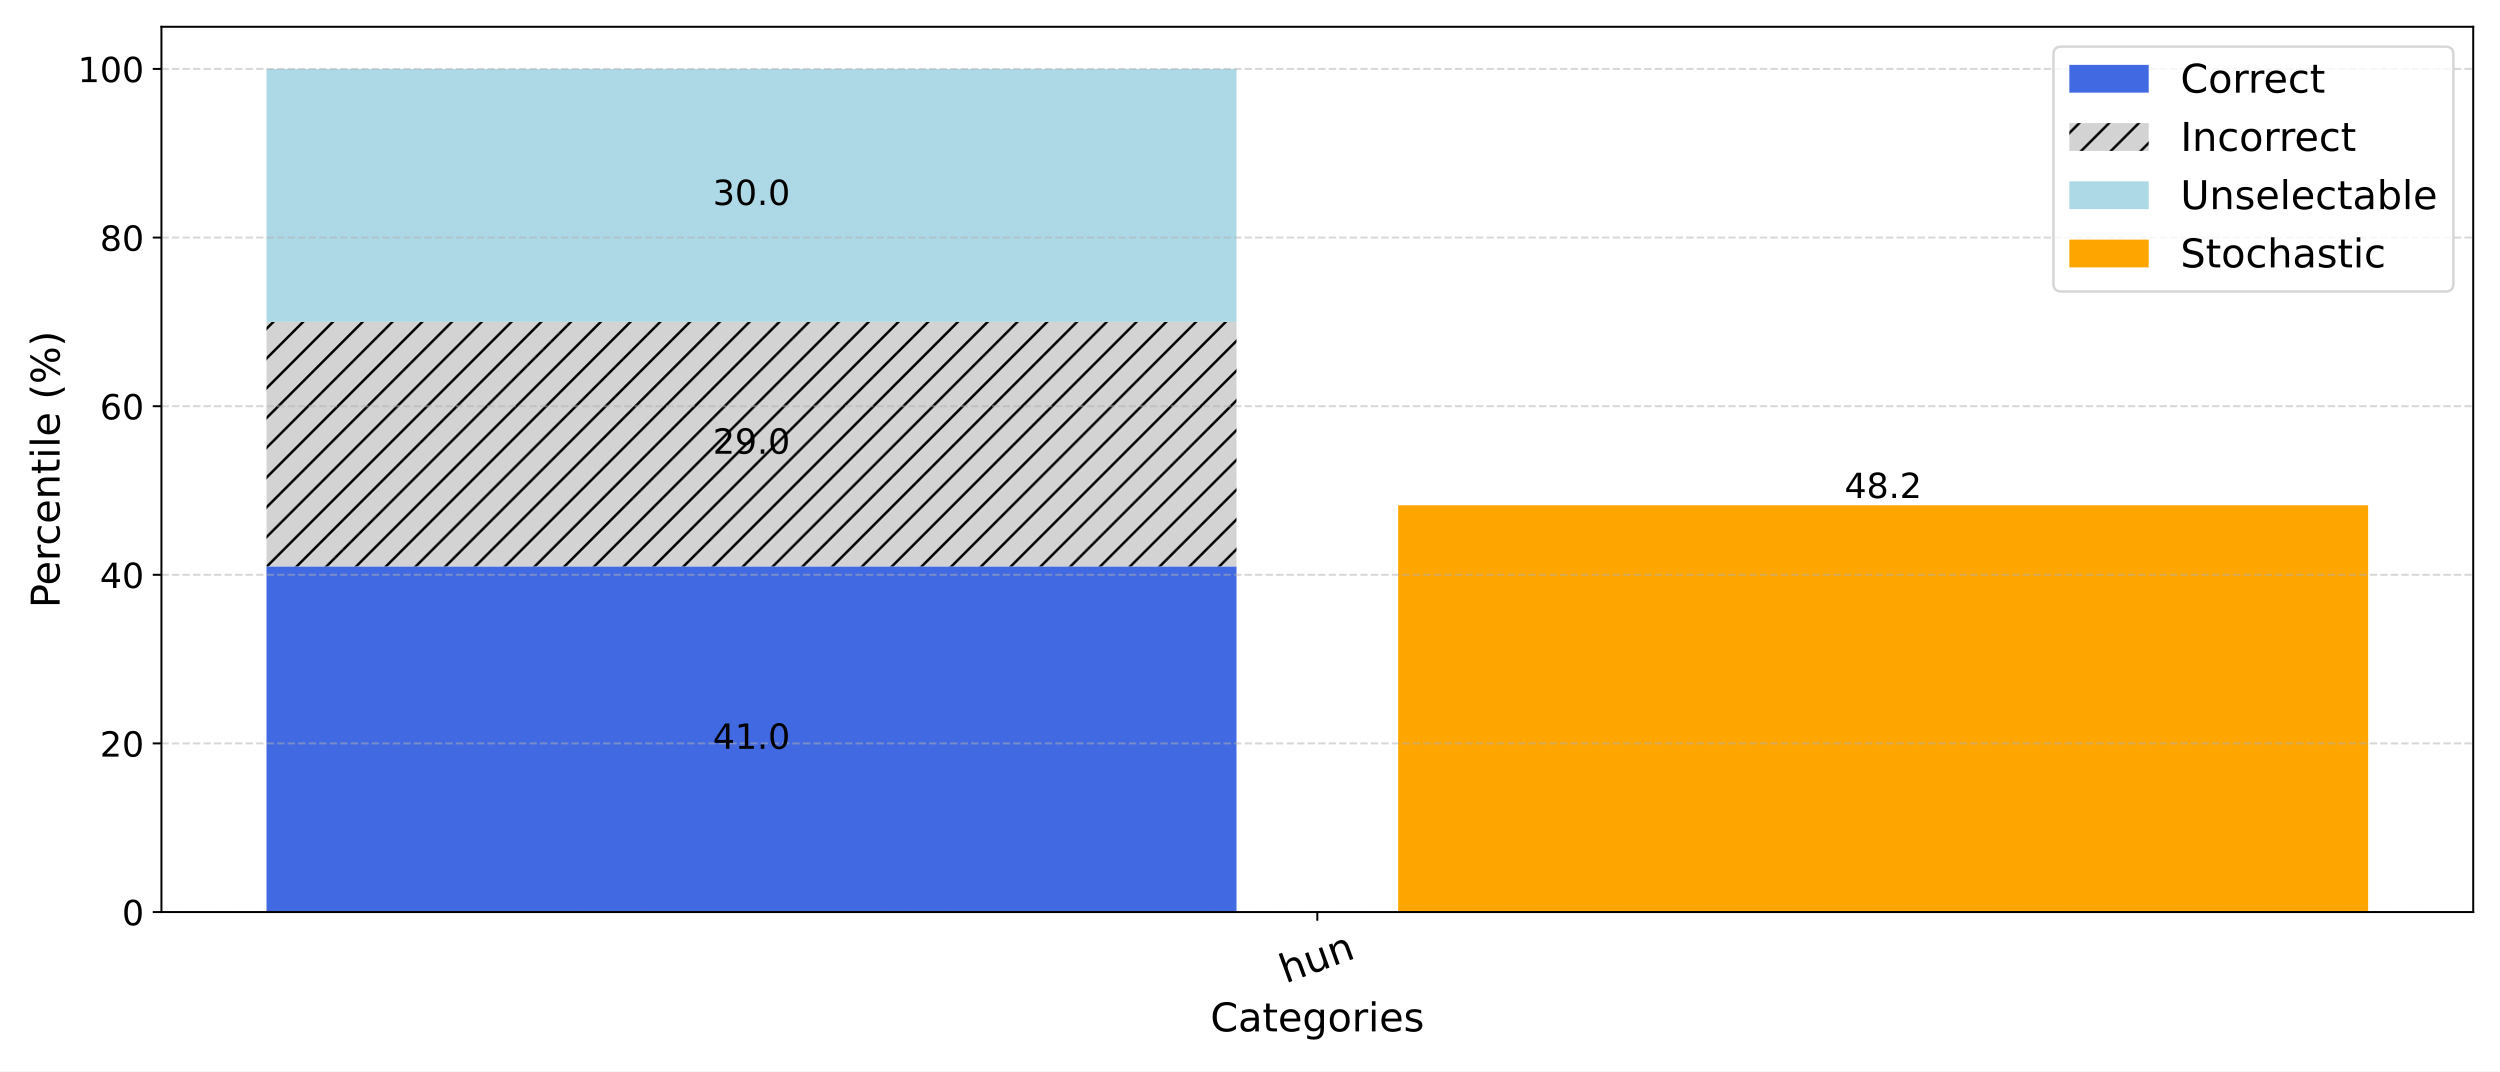
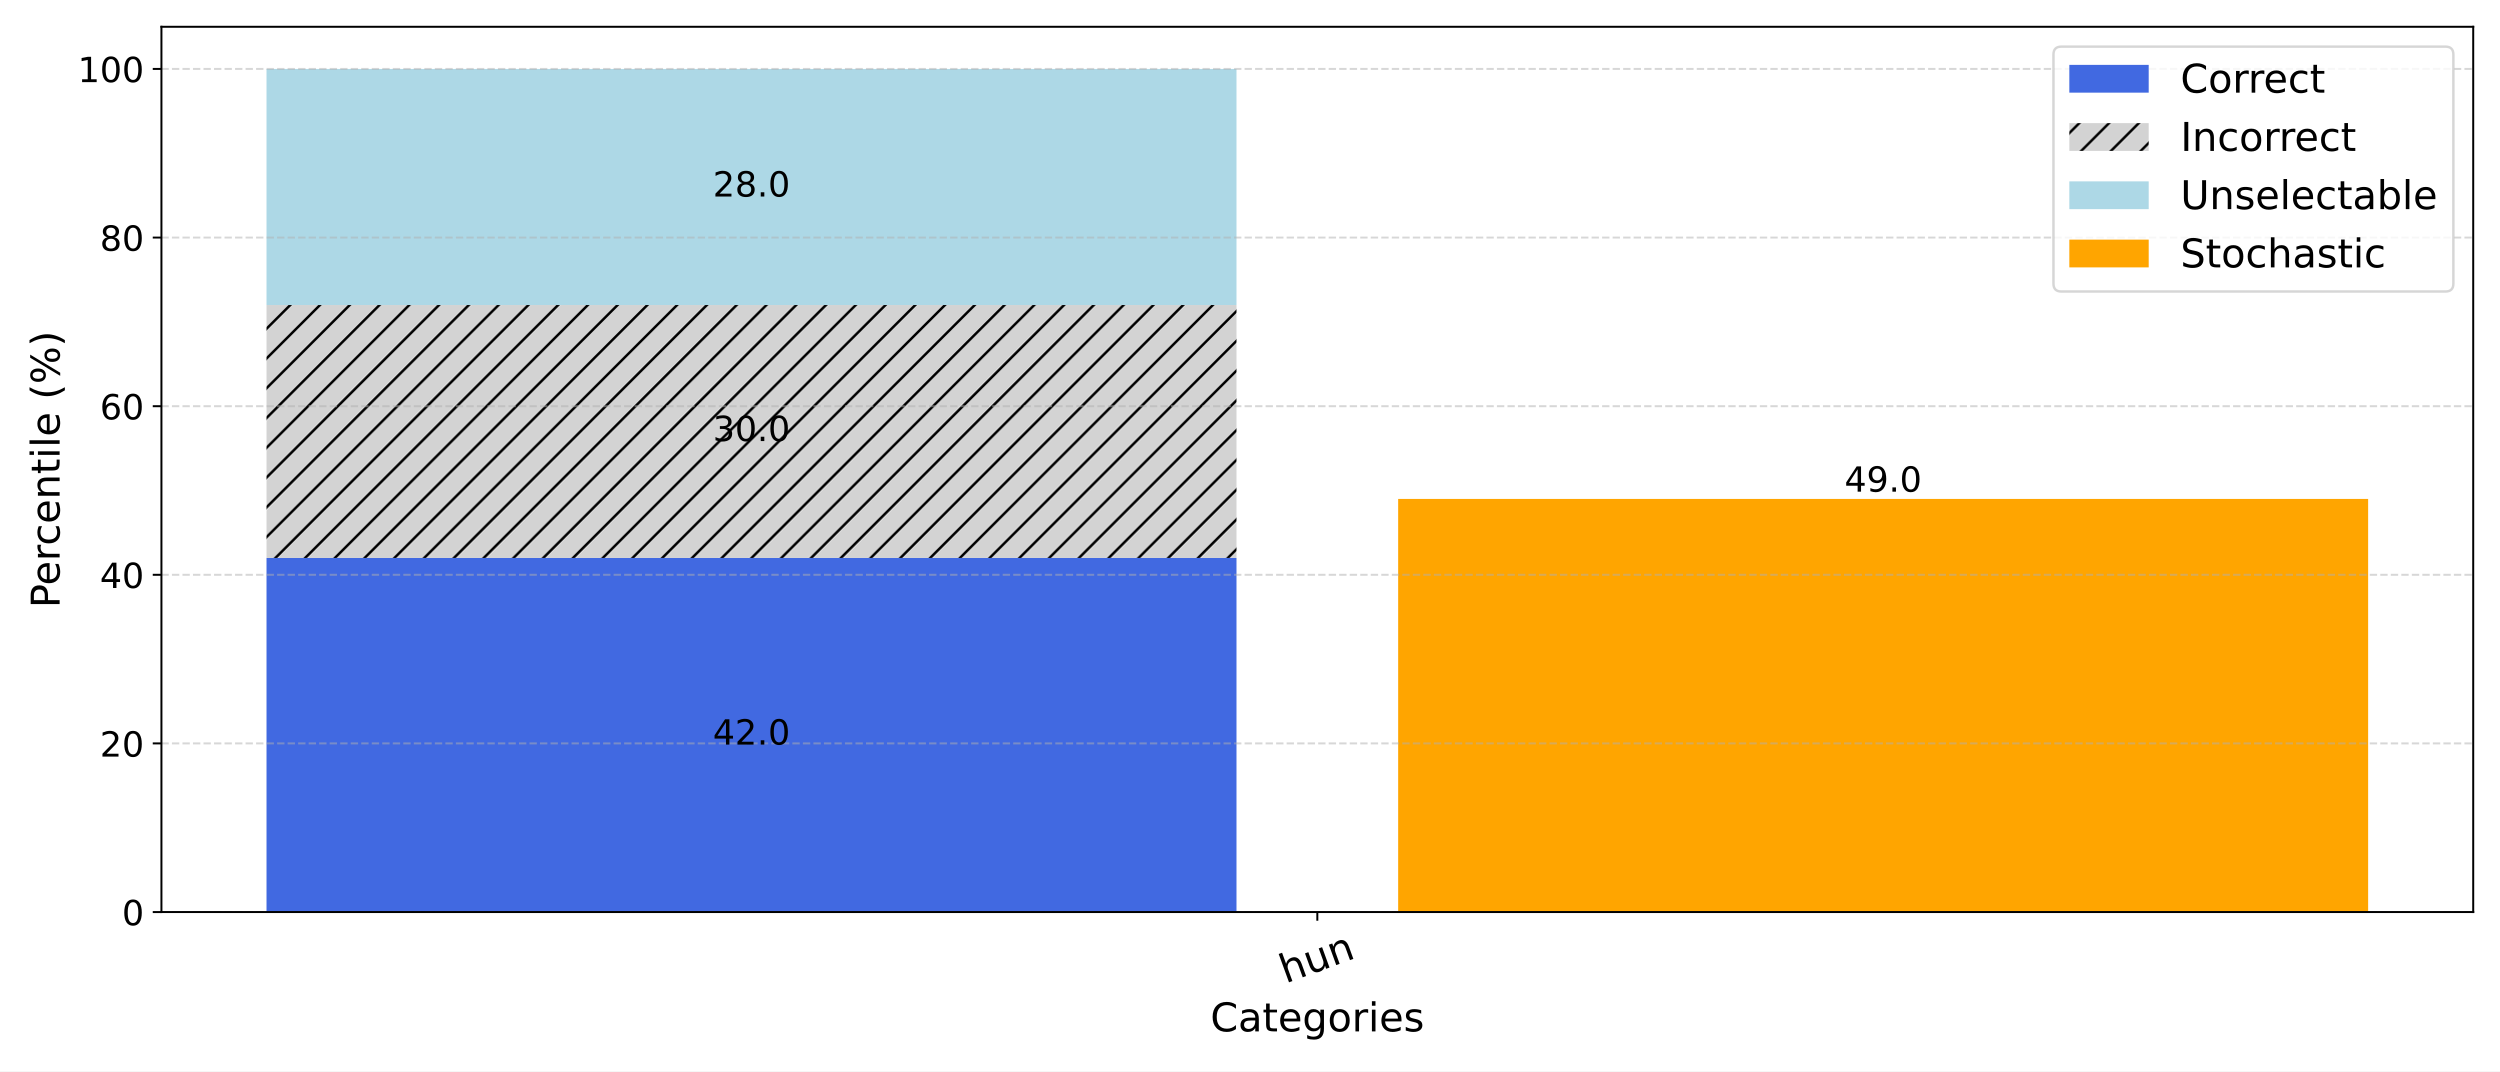
<svg xmlns="http://www.w3.org/2000/svg" xmlns:xlink="http://www.w3.org/1999/xlink" width="1008pt" height="432pt" viewBox="0 0 1008 432" version="1.1">
  <defs>
    <style type="text/css">*{stroke-linejoin: round; stroke-linecap: butt}</style>
  </defs>
  <g id="figure_1">
    <g id="patch_1">
      <path d="M 0 432  L 1008 432  L 1008 0  L 0 0  z " style="fill: #ffffff" />
    </g>
    <g id="axes_1">
      <g id="patch_2">
        <path d="M 65.09 367.736  L 997.2 367.736  L 997.2 10.8  L 65.09 10.8  z " style="fill: #ffffff" />
      </g>
      <g id="patch_3">
-         <path d="M 107.459 367.736  L 498.554 367.736  L 498.554 228.361  L 107.459 228.361  z " clip-path="url(#p017a8ebfb6)" style="fill: #4169e1" />
+         <path d="M 107.459 367.736  L 498.554 367.736  L 498.554 224.962  L 107.459 224.962  z " clip-path="url(#pbb76b3f40a)" style="fill: #4169e1" />
      </g>
      <g id="patch_4">
-         <path d="M 107.459 228.361  L 498.554 228.361  L 498.554 129.779  L 107.459 129.779  z " clip-path="url(#p017a8ebfb6)" style="fill: url(#h6e629b644c)" />
+         <path d="M 107.459 224.962  L 498.554 224.962  L 498.554 122.98  L 107.459 122.98  z " clip-path="url(#pbb76b3f40a)" style="fill: url(#he8e3b025cc)" />
      </g>
      <g id="patch_5">
-         <path d="M 107.459 129.779  L 498.554 129.779  L 498.554 27.797  L 107.459 27.797  z " clip-path="url(#p017a8ebfb6)" style="fill: #add8e6" />
+         <path d="M 107.459 122.98  L 498.554 122.98  L 498.554 27.797  L 107.459 27.797  z " clip-path="url(#pbb76b3f40a)" style="fill: #add8e6" />
      </g>
      <g id="patch_6">
-         <path d="M 563.736 367.736  L 954.831 367.736  L 954.831 203.715  L 563.736 203.715  z " clip-path="url(#p017a8ebfb6)" style="fill: #ffa500" />
+         <path d="M 563.736 367.736  L 954.831 367.736  L 954.831 201.166  L 563.736 201.166  z " clip-path="url(#pbb76b3f40a)" style="fill: #ffa500" />
      </g>
      <g id="matplotlib.axis_1">
        <g id="xtick_1">
          <g id="line2d_1">
            <defs>
-               <path id="m02eeec6ecb" d="M 0 0  L 0 3.5  " style="stroke: #000000; stroke-width: 0.8" />
+               <path id="m64fdde273b" d="M 0 0  L 0 3.5  " style="stroke: #000000; stroke-width: 0.8" />
            </defs>
            <g>
-               <use xlink:href="#m02eeec6ecb" x="531.145" y="367.736" style="stroke: #000000; stroke-width: 0.8" />
+               <use xlink:href="#m64fdde273b" x="531.145" y="367.736" style="stroke: #000000; stroke-width: 0.8" />
            </g>
          </g>
          <g id="text_1">
            <text style="font-size: 16px; font-family: 'DejaVu Sans', 'Bitstream Vera Sans', 'Computer Modern Sans Serif', 'Lucida Grande', 'Verdana', 'Geneva', 'Lucid', 'Arial', 'Helvetica', 'Avant Garde', sans-serif" transform="translate(518.3623 396.5646) rotate(-20)">hun</text>
          </g>
        </g>
        <g id="text_2">
          <text style="font-size: 16px; font-family: 'DejaVu Sans', 'Bitstream Vera Sans', 'Computer Modern Sans Serif', 'Lucida Grande', 'Verdana', 'Geneva', 'Lucid', 'Arial', 'Helvetica', 'Avant Garde', sans-serif; text-anchor: middle" x="531.145" y="415.849" transform="rotate(-0 531.145 415.8489)">Categories</text>
        </g>
      </g>
      <g id="matplotlib.axis_2">
        <g id="ytick_1">
          <g id="line2d_2">
-             <path d="M 65.09 367.736  L 997.2 367.736  " clip-path="url(#p017a8ebfb6)" style="fill: none; stroke-dasharray: 2.96,1.28; stroke-dashoffset: 0; stroke: #b0b0b0; stroke-opacity: 0.5; stroke-width: 0.8" />
+             <path d="M 65.09 367.736  L 997.2 367.736  " clip-path="url(#pbb76b3f40a)" style="fill: none; stroke-dasharray: 2.96,1.28; stroke-dashoffset: 0; stroke: #b0b0b0; stroke-opacity: 0.5; stroke-width: 0.8" />
          </g>
          <g id="line2d_3">
            <defs>
-               <path id="md320dad956" d="M 0 0  L -3.5 0  " style="stroke: #000000; stroke-width: 0.8" />
+               <path id="me5e8d98c74" d="M 0 0  L -3.5 0  " style="stroke: #000000; stroke-width: 0.8" />
            </defs>
            <g>
-               <use xlink:href="#md320dad956" x="65.09" y="367.736" style="stroke: #000000; stroke-width: 0.8" />
+               <use xlink:href="#me5e8d98c74" x="65.09" y="367.736" style="stroke: #000000; stroke-width: 0.8" />
            </g>
          </g>
          <g id="text_3">
            <text style="font-size: 14px; font-family: 'DejaVu Sans', 'Bitstream Vera Sans', 'Computer Modern Sans Serif', 'Lucida Grande', 'Verdana', 'Geneva', 'Lucid', 'Arial', 'Helvetica', 'Avant Garde', sans-serif; text-anchor: end" x="58.09" y="373.055" transform="rotate(-0 58.09 373.0549)">0</text>
          </g>
        </g>
        <g id="ytick_2">
          <g id="line2d_4">
-             <path d="M 65.09 299.748  L 997.2 299.748  " clip-path="url(#p017a8ebfb6)" style="fill: none; stroke-dasharray: 2.96,1.28; stroke-dashoffset: 0; stroke: #b0b0b0; stroke-opacity: 0.5; stroke-width: 0.8" />
+             <path d="M 65.09 299.748  L 997.2 299.748  " clip-path="url(#pbb76b3f40a)" style="fill: none; stroke-dasharray: 2.96,1.28; stroke-dashoffset: 0; stroke: #b0b0b0; stroke-opacity: 0.5; stroke-width: 0.8" />
          </g>
          <g id="line2d_5">
            <g>
-               <use xlink:href="#md320dad956" x="65.09" y="299.748" style="stroke: #000000; stroke-width: 0.8" />
+               <use xlink:href="#me5e8d98c74" x="65.09" y="299.748" style="stroke: #000000; stroke-width: 0.8" />
            </g>
          </g>
          <g id="text_4">
            <text style="font-size: 14px; font-family: 'DejaVu Sans', 'Bitstream Vera Sans', 'Computer Modern Sans Serif', 'Lucida Grande', 'Verdana', 'Geneva', 'Lucid', 'Arial', 'Helvetica', 'Avant Garde', sans-serif; text-anchor: end" x="58.09" y="305.067" transform="rotate(-0 58.09 305.0671)">20</text>
          </g>
        </g>
        <g id="ytick_3">
          <g id="line2d_6">
-             <path d="M 65.09 231.76  L 997.2 231.76  " clip-path="url(#p017a8ebfb6)" style="fill: none; stroke-dasharray: 2.96,1.28; stroke-dashoffset: 0; stroke: #b0b0b0; stroke-opacity: 0.5; stroke-width: 0.8" />
+             <path d="M 65.09 231.76  L 997.2 231.76  " clip-path="url(#pbb76b3f40a)" style="fill: none; stroke-dasharray: 2.96,1.28; stroke-dashoffset: 0; stroke: #b0b0b0; stroke-opacity: 0.5; stroke-width: 0.8" />
          </g>
          <g id="line2d_7">
            <g>
-               <use xlink:href="#md320dad956" x="65.09" y="231.76" style="stroke: #000000; stroke-width: 0.8" />
+               <use xlink:href="#me5e8d98c74" x="65.09" y="231.76" style="stroke: #000000; stroke-width: 0.8" />
            </g>
          </g>
          <g id="text_5">
            <text style="font-size: 14px; font-family: 'DejaVu Sans', 'Bitstream Vera Sans', 'Computer Modern Sans Serif', 'Lucida Grande', 'Verdana', 'Geneva', 'Lucid', 'Arial', 'Helvetica', 'Avant Garde', sans-serif; text-anchor: end" x="58.09" y="237.079" transform="rotate(-0 58.09 237.0793)">40</text>
          </g>
        </g>
        <g id="ytick_4">
          <g id="line2d_8">
-             <path d="M 65.09 163.773  L 997.2 163.773  " clip-path="url(#p017a8ebfb6)" style="fill: none; stroke-dasharray: 2.96,1.28; stroke-dashoffset: 0; stroke: #b0b0b0; stroke-opacity: 0.5; stroke-width: 0.8" />
+             <path d="M 65.09 163.773  L 997.2 163.773  " clip-path="url(#pbb76b3f40a)" style="fill: none; stroke-dasharray: 2.96,1.28; stroke-dashoffset: 0; stroke: #b0b0b0; stroke-opacity: 0.5; stroke-width: 0.8" />
          </g>
          <g id="line2d_9">
            <g>
-               <use xlink:href="#md320dad956" x="65.09" y="163.773" style="stroke: #000000; stroke-width: 0.8" />
+               <use xlink:href="#me5e8d98c74" x="65.09" y="163.773" style="stroke: #000000; stroke-width: 0.8" />
            </g>
          </g>
          <g id="text_6">
            <text style="font-size: 14px; font-family: 'DejaVu Sans', 'Bitstream Vera Sans', 'Computer Modern Sans Serif', 'Lucida Grande', 'Verdana', 'Geneva', 'Lucid', 'Arial', 'Helvetica', 'Avant Garde', sans-serif; text-anchor: end" x="58.09" y="169.091" transform="rotate(-0 58.09 169.0915)">60</text>
          </g>
        </g>
        <g id="ytick_5">
          <g id="line2d_10">
-             <path d="M 65.09 95.785  L 997.2 95.785  " clip-path="url(#p017a8ebfb6)" style="fill: none; stroke-dasharray: 2.96,1.28; stroke-dashoffset: 0; stroke: #b0b0b0; stroke-opacity: 0.5; stroke-width: 0.8" />
+             <path d="M 65.09 95.785  L 997.2 95.785  " clip-path="url(#pbb76b3f40a)" style="fill: none; stroke-dasharray: 2.96,1.28; stroke-dashoffset: 0; stroke: #b0b0b0; stroke-opacity: 0.5; stroke-width: 0.8" />
          </g>
          <g id="line2d_11">
            <g>
-               <use xlink:href="#md320dad956" x="65.09" y="95.785" style="stroke: #000000; stroke-width: 0.8" />
+               <use xlink:href="#me5e8d98c74" x="65.09" y="95.785" style="stroke: #000000; stroke-width: 0.8" />
            </g>
          </g>
          <g id="text_7">
            <text style="font-size: 14px; font-family: 'DejaVu Sans', 'Bitstream Vera Sans', 'Computer Modern Sans Serif', 'Lucida Grande', 'Verdana', 'Geneva', 'Lucid', 'Arial', 'Helvetica', 'Avant Garde', sans-serif; text-anchor: end" x="58.09" y="101.104" transform="rotate(-0 58.09 101.1037)">80</text>
          </g>
        </g>
        <g id="ytick_6">
          <g id="line2d_12">
-             <path d="M 65.09 27.797  L 997.2 27.797  " clip-path="url(#p017a8ebfb6)" style="fill: none; stroke-dasharray: 2.96,1.28; stroke-dashoffset: 0; stroke: #b0b0b0; stroke-opacity: 0.5; stroke-width: 0.8" />
+             <path d="M 65.09 27.797  L 997.2 27.797  " clip-path="url(#pbb76b3f40a)" style="fill: none; stroke-dasharray: 2.96,1.28; stroke-dashoffset: 0; stroke: #b0b0b0; stroke-opacity: 0.5; stroke-width: 0.8" />
          </g>
          <g id="line2d_13">
            <g>
-               <use xlink:href="#md320dad956" x="65.09" y="27.797" style="stroke: #000000; stroke-width: 0.8" />
+               <use xlink:href="#me5e8d98c74" x="65.09" y="27.797" style="stroke: #000000; stroke-width: 0.8" />
            </g>
          </g>
          <g id="text_8">
            <text style="font-size: 14px; font-family: 'DejaVu Sans', 'Bitstream Vera Sans', 'Computer Modern Sans Serif', 'Lucida Grande', 'Verdana', 'Geneva', 'Lucid', 'Arial', 'Helvetica', 'Avant Garde', sans-serif; text-anchor: end" x="58.09" y="33.116" transform="rotate(-0 58.09 33.11586)">100</text>
          </g>
        </g>
        <g id="text_9">
          <text style="font-size: 16px; font-family: 'DejaVu Sans', 'Bitstream Vera Sans', 'Computer Modern Sans Serif', 'Lucida Grande', 'Verdana', 'Geneva', 'Lucid', 'Arial', 'Helvetica', 'Avant Garde', sans-serif; text-anchor: middle" x="24.04" y="189.268" transform="rotate(-90 24.04 189.268)">Percentile (%)</text>
        </g>
      </g>
      <g id="patch_7">
        <path d="M 65.09 367.736  L 65.09 10.8  " style="fill: none; stroke: #000000; stroke-width: 0.8; stroke-linejoin: miter; stroke-linecap: square" />
      </g>
      <g id="patch_8">
        <path d="M 997.2 367.736  L 997.2 10.8  " style="fill: none; stroke: #000000; stroke-width: 0.8; stroke-linejoin: miter; stroke-linecap: square" />
      </g>
      <g id="patch_9">
        <path d="M 65.09 367.736  L 997.2 367.736  " style="fill: none; stroke: #000000; stroke-width: 0.8; stroke-linejoin: miter; stroke-linecap: square" />
      </g>
      <g id="patch_10">
        <path d="M 65.09 10.8  L 997.2 10.8  " style="fill: none; stroke: #000000; stroke-width: 0.8; stroke-linejoin: miter; stroke-linecap: square" />
      </g>
      <g id="text_10">
-         <text style="font-size: 14px; font-family: 'DejaVu Sans', 'Bitstream Vera Sans', 'Computer Modern Sans Serif', 'Lucida Grande', 'Verdana', 'Geneva', 'Lucid', 'Arial', 'Helvetica', 'Avant Garde', sans-serif; text-anchor: middle" x="303.006" y="301.912" transform="rotate(-0 303.0062 301.9116)">41.0</text>
+         <text style="font-size: 14px; font-family: 'DejaVu Sans', 'Bitstream Vera Sans', 'Computer Modern Sans Serif', 'Lucida Grande', 'Verdana', 'Geneva', 'Lucid', 'Arial', 'Helvetica', 'Avant Garde', sans-serif; text-anchor: middle" x="303.006" y="300.212" transform="rotate(-0 303.0062 300.2119)">42.0</text>
      </g>
      <g id="text_11">
-         <text style="font-size: 14px; font-family: 'DejaVu Sans', 'Bitstream Vera Sans', 'Computer Modern Sans Serif', 'Lucida Grande', 'Verdana', 'Geneva', 'Lucid', 'Arial', 'Helvetica', 'Avant Garde', sans-serif; text-anchor: middle" x="303.006" y="182.933" transform="rotate(-0 303.0062 182.933)">29.0</text>
+         <text style="font-size: 14px; font-family: 'DejaVu Sans', 'Bitstream Vera Sans', 'Computer Modern Sans Serif', 'Lucida Grande', 'Verdana', 'Geneva', 'Lucid', 'Arial', 'Helvetica', 'Avant Garde', sans-serif; text-anchor: middle" x="303.006" y="177.834" transform="rotate(-0 303.0062 177.8339)">30.0</text>
      </g>
      <g id="text_12">
-         <text style="font-size: 14px; font-family: 'DejaVu Sans', 'Bitstream Vera Sans', 'Computer Modern Sans Serif', 'Lucida Grande', 'Verdana', 'Geneva', 'Lucid', 'Arial', 'Helvetica', 'Avant Garde', sans-serif; text-anchor: middle" x="303.006" y="82.651" transform="rotate(-0 303.0062 82.65094)">30.0</text>
+         <text style="font-size: 14px; font-family: 'DejaVu Sans', 'Bitstream Vera Sans', 'Computer Modern Sans Serif', 'Lucida Grande', 'Verdana', 'Geneva', 'Lucid', 'Arial', 'Helvetica', 'Avant Garde', sans-serif; text-anchor: middle" x="303.006" y="79.252" transform="rotate(-0 303.0062 79.25154)">28.0</text>
      </g>
      <g id="text_13">
-         <text style="font-size: 14px; font-family: 'DejaVu Sans', 'Bitstream Vera Sans', 'Computer Modern Sans Serif', 'Lucida Grande', 'Verdana', 'Geneva', 'Lucid', 'Arial', 'Helvetica', 'Avant Garde', sans-serif; text-anchor: middle" x="759.284" y="200.804" transform="rotate(-0 759.2838 200.8038)">48.2</text>
+         <text style="font-size: 14px; font-family: 'DejaVu Sans', 'Bitstream Vera Sans', 'Computer Modern Sans Serif', 'Lucida Grande', 'Verdana', 'Geneva', 'Lucid', 'Arial', 'Helvetica', 'Avant Garde', sans-serif; text-anchor: middle" x="759.284" y="198.254" transform="rotate(-0 759.2838 198.2543)">49.0</text>
      </g>
      <g id="legend_1">
        <g id="patch_11">
          <path d="M 831.158 117.54  L 986 117.54  Q 989.2 117.54 989.2 114.34  L 989.2 22  Q 989.2 18.8 986 18.8  L 831.158 18.8  Q 827.957 18.8 827.957 22  L 827.957 114.34  Q 827.957 117.54 831.158 117.54  z " style="fill: #ffffff; opacity: 0.8; stroke: #cccccc; stroke-linejoin: miter" />
        </g>
        <g id="patch_12">
          <path d="M 834.357 37.358  L 866.357 37.358  L 866.357 26.157  L 834.357 26.157  z " style="fill: #4169e1" />
        </g>
        <g id="text_14">
          <text style="font-size: 16px; font-family: 'DejaVu Sans', 'Bitstream Vera Sans', 'Computer Modern Sans Serif', 'Lucida Grande', 'Verdana', 'Geneva', 'Lucid', 'Arial', 'Helvetica', 'Avant Garde', sans-serif; text-anchor: start" x="879.158" y="37.358" transform="rotate(-0 879.1575 37.3575)">Correct</text>
        </g>
        <g id="patch_13">
-           <path d="M 834.357 60.843  L 866.357 60.843  L 866.357 49.642  L 834.357 49.642  z " style="fill: url(#h6e629b644c)" />
+           <path d="M 834.357 60.843  L 866.357 60.843  L 866.357 49.642  L 834.357 49.642  z " style="fill: url(#he8e3b025cc)" />
        </g>
        <g id="text_15">
          <text style="font-size: 16px; font-family: 'DejaVu Sans', 'Bitstream Vera Sans', 'Computer Modern Sans Serif', 'Lucida Grande', 'Verdana', 'Geneva', 'Lucid', 'Arial', 'Helvetica', 'Avant Garde', sans-serif; text-anchor: start" x="879.158" y="60.843" transform="rotate(-0 879.1575 60.8425)">Incorrect</text>
        </g>
        <g id="patch_14">
          <path d="M 834.357 84.328  L 866.357 84.328  L 866.357 73.127  L 834.357 73.127  z " style="fill: #add8e6" />
        </g>
        <g id="text_16">
          <text style="font-size: 16px; font-family: 'DejaVu Sans', 'Bitstream Vera Sans', 'Computer Modern Sans Serif', 'Lucida Grande', 'Verdana', 'Geneva', 'Lucid', 'Arial', 'Helvetica', 'Avant Garde', sans-serif; text-anchor: start" x="879.158" y="84.328" transform="rotate(-0 879.1575 84.3275)">Unselectable</text>
        </g>
        <g id="patch_15">
          <path d="M 834.357 107.812  L 866.357 107.812  L 866.357 96.612  L 834.357 96.612  z " style="fill: #ffa500" />
        </g>
        <g id="text_17">
          <text style="font-size: 16px; font-family: 'DejaVu Sans', 'Bitstream Vera Sans', 'Computer Modern Sans Serif', 'Lucida Grande', 'Verdana', 'Geneva', 'Lucid', 'Arial', 'Helvetica', 'Avant Garde', sans-serif; text-anchor: start" x="879.158" y="107.812" transform="rotate(-0 879.1575 107.8125)">Stochastic</text>
        </g>
      </g>
    </g>
  </g>
  <defs>
-     <clipPath id="p017a8ebfb6">
+     <clipPath id="pbb76b3f40a">
      <rect x="65.09" y="10.8" width="932.11" height="356.936" />
    </clipPath>
  </defs>
  <defs>
-     <pattern id="h6e629b644c" patternUnits="userSpaceOnUse" x="0" y="0" width="72" height="72">
+     <pattern id="he8e3b025cc" patternUnits="userSpaceOnUse" x="0" y="0" width="72" height="72">
      <rect x="0" y="0" width="73" height="73" fill="#d3d3d3" />
      <path d="M -36 36  L 36 -36  M -30 42  L 42 -30  M -24 48  L 48 -24  M -18 54  L 54 -18  M -12 60  L 60 -12  M -6 66  L 66 -6  M 0 72  L 72 0  M 6 78  L 78 6  M 12 84  L 84 12  M 18 90  L 90 18  M 24 96  L 96 24  M 30 102  L 102 30  M 36 108  L 108 36  " style="fill: #000000; stroke: #000000; stroke-width: 1.0; stroke-linecap: butt; stroke-linejoin: miter" />
    </pattern>
  </defs>
</svg>
